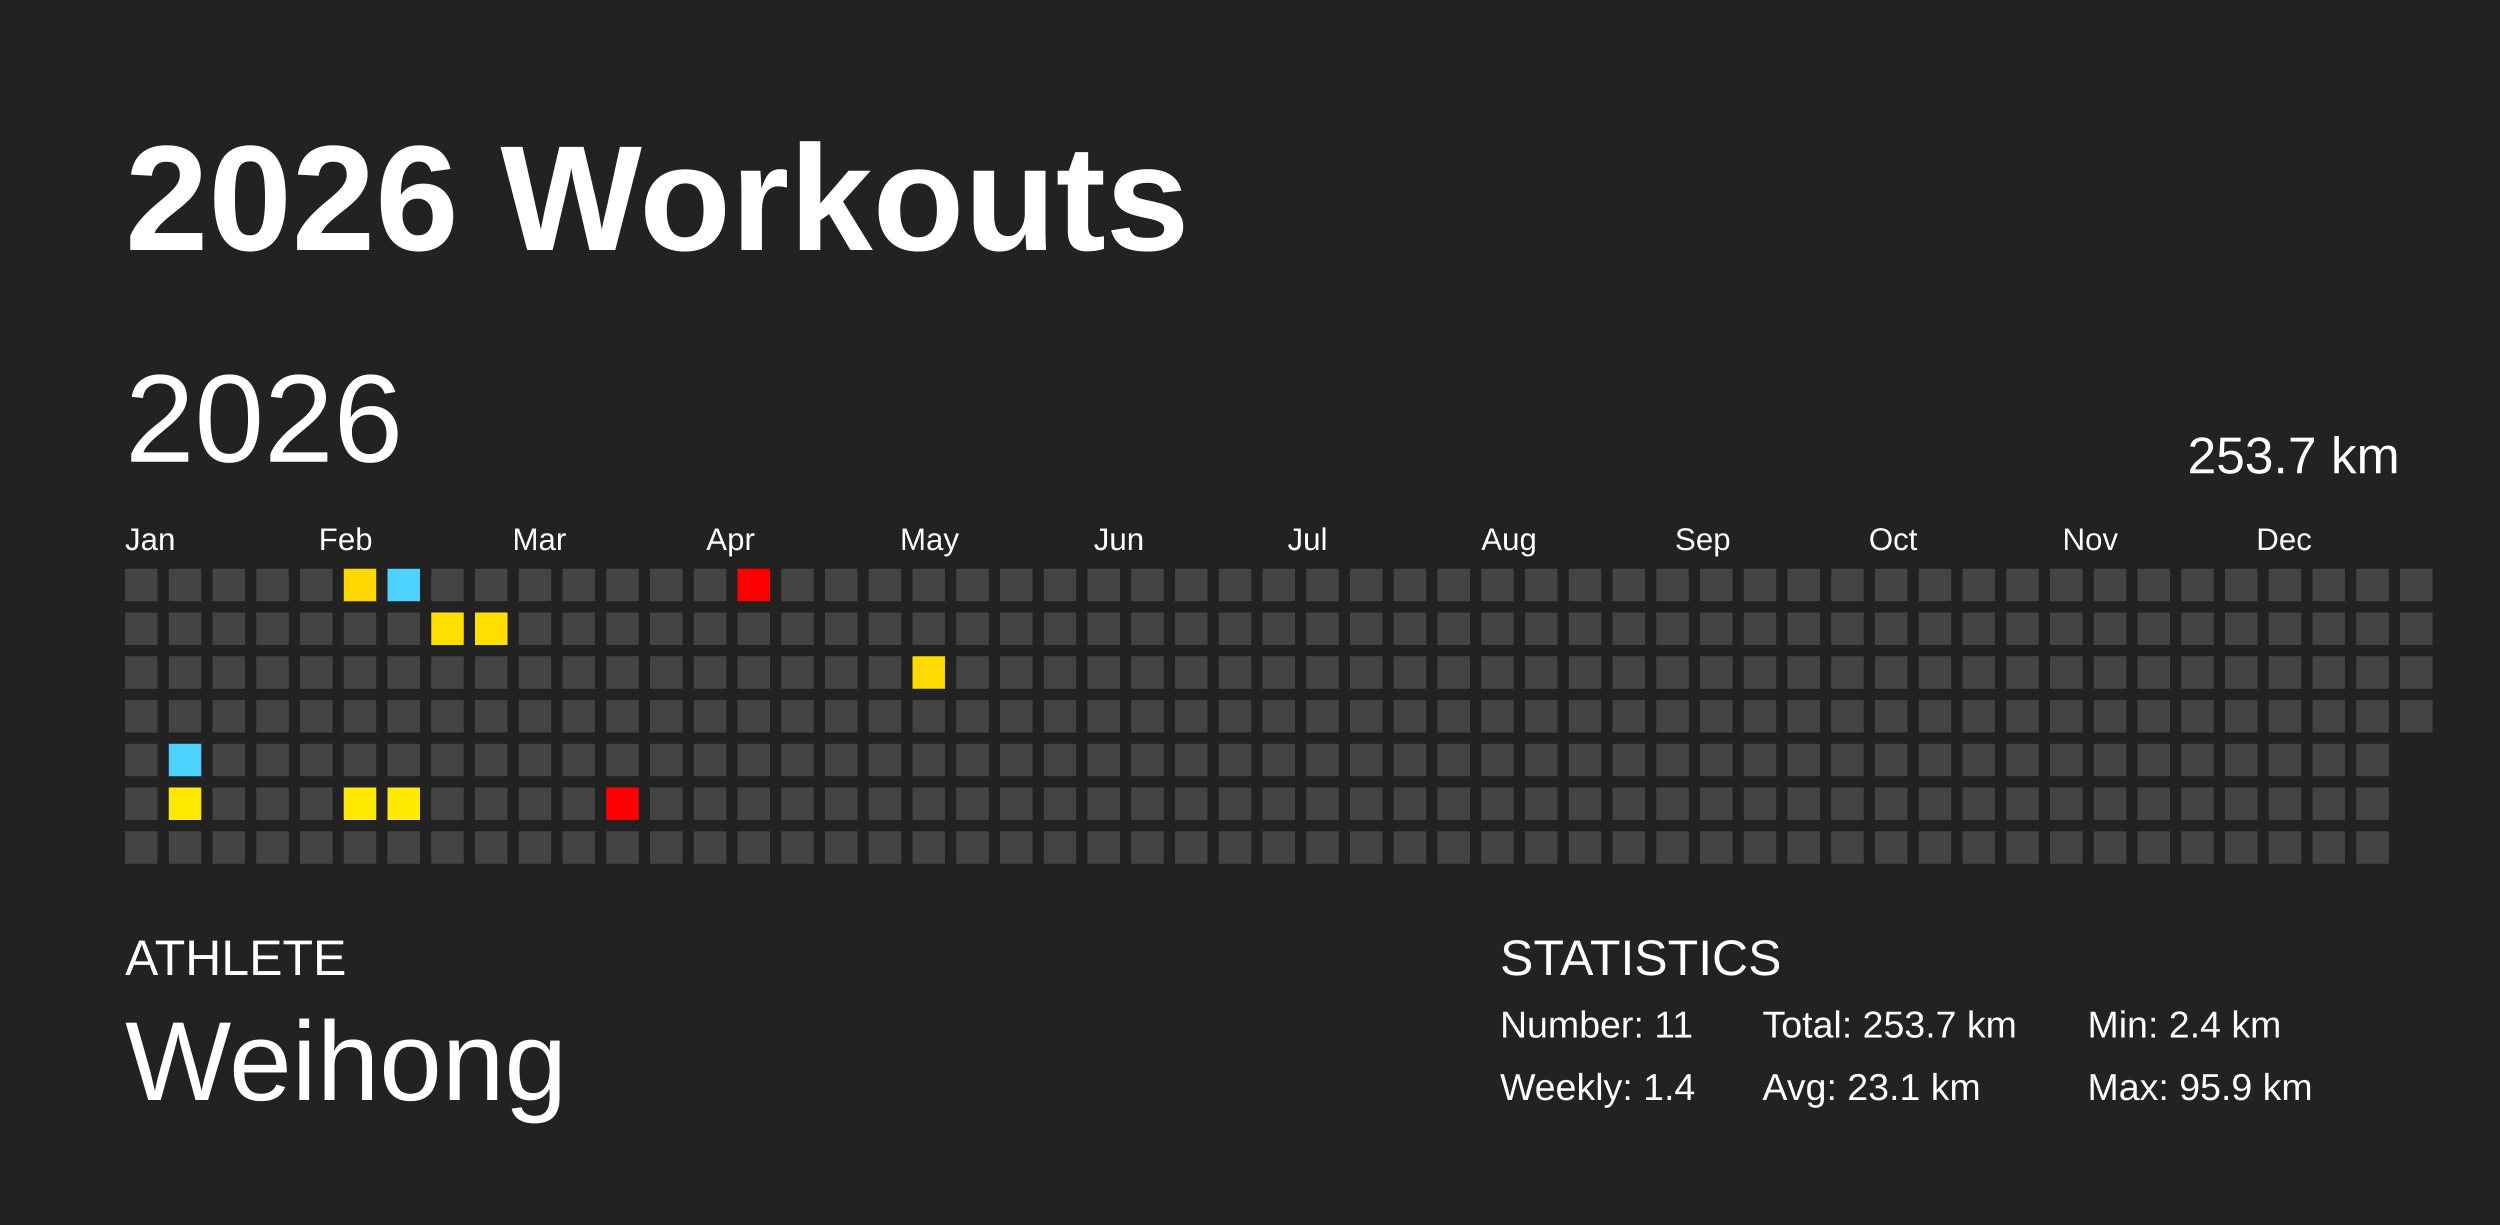
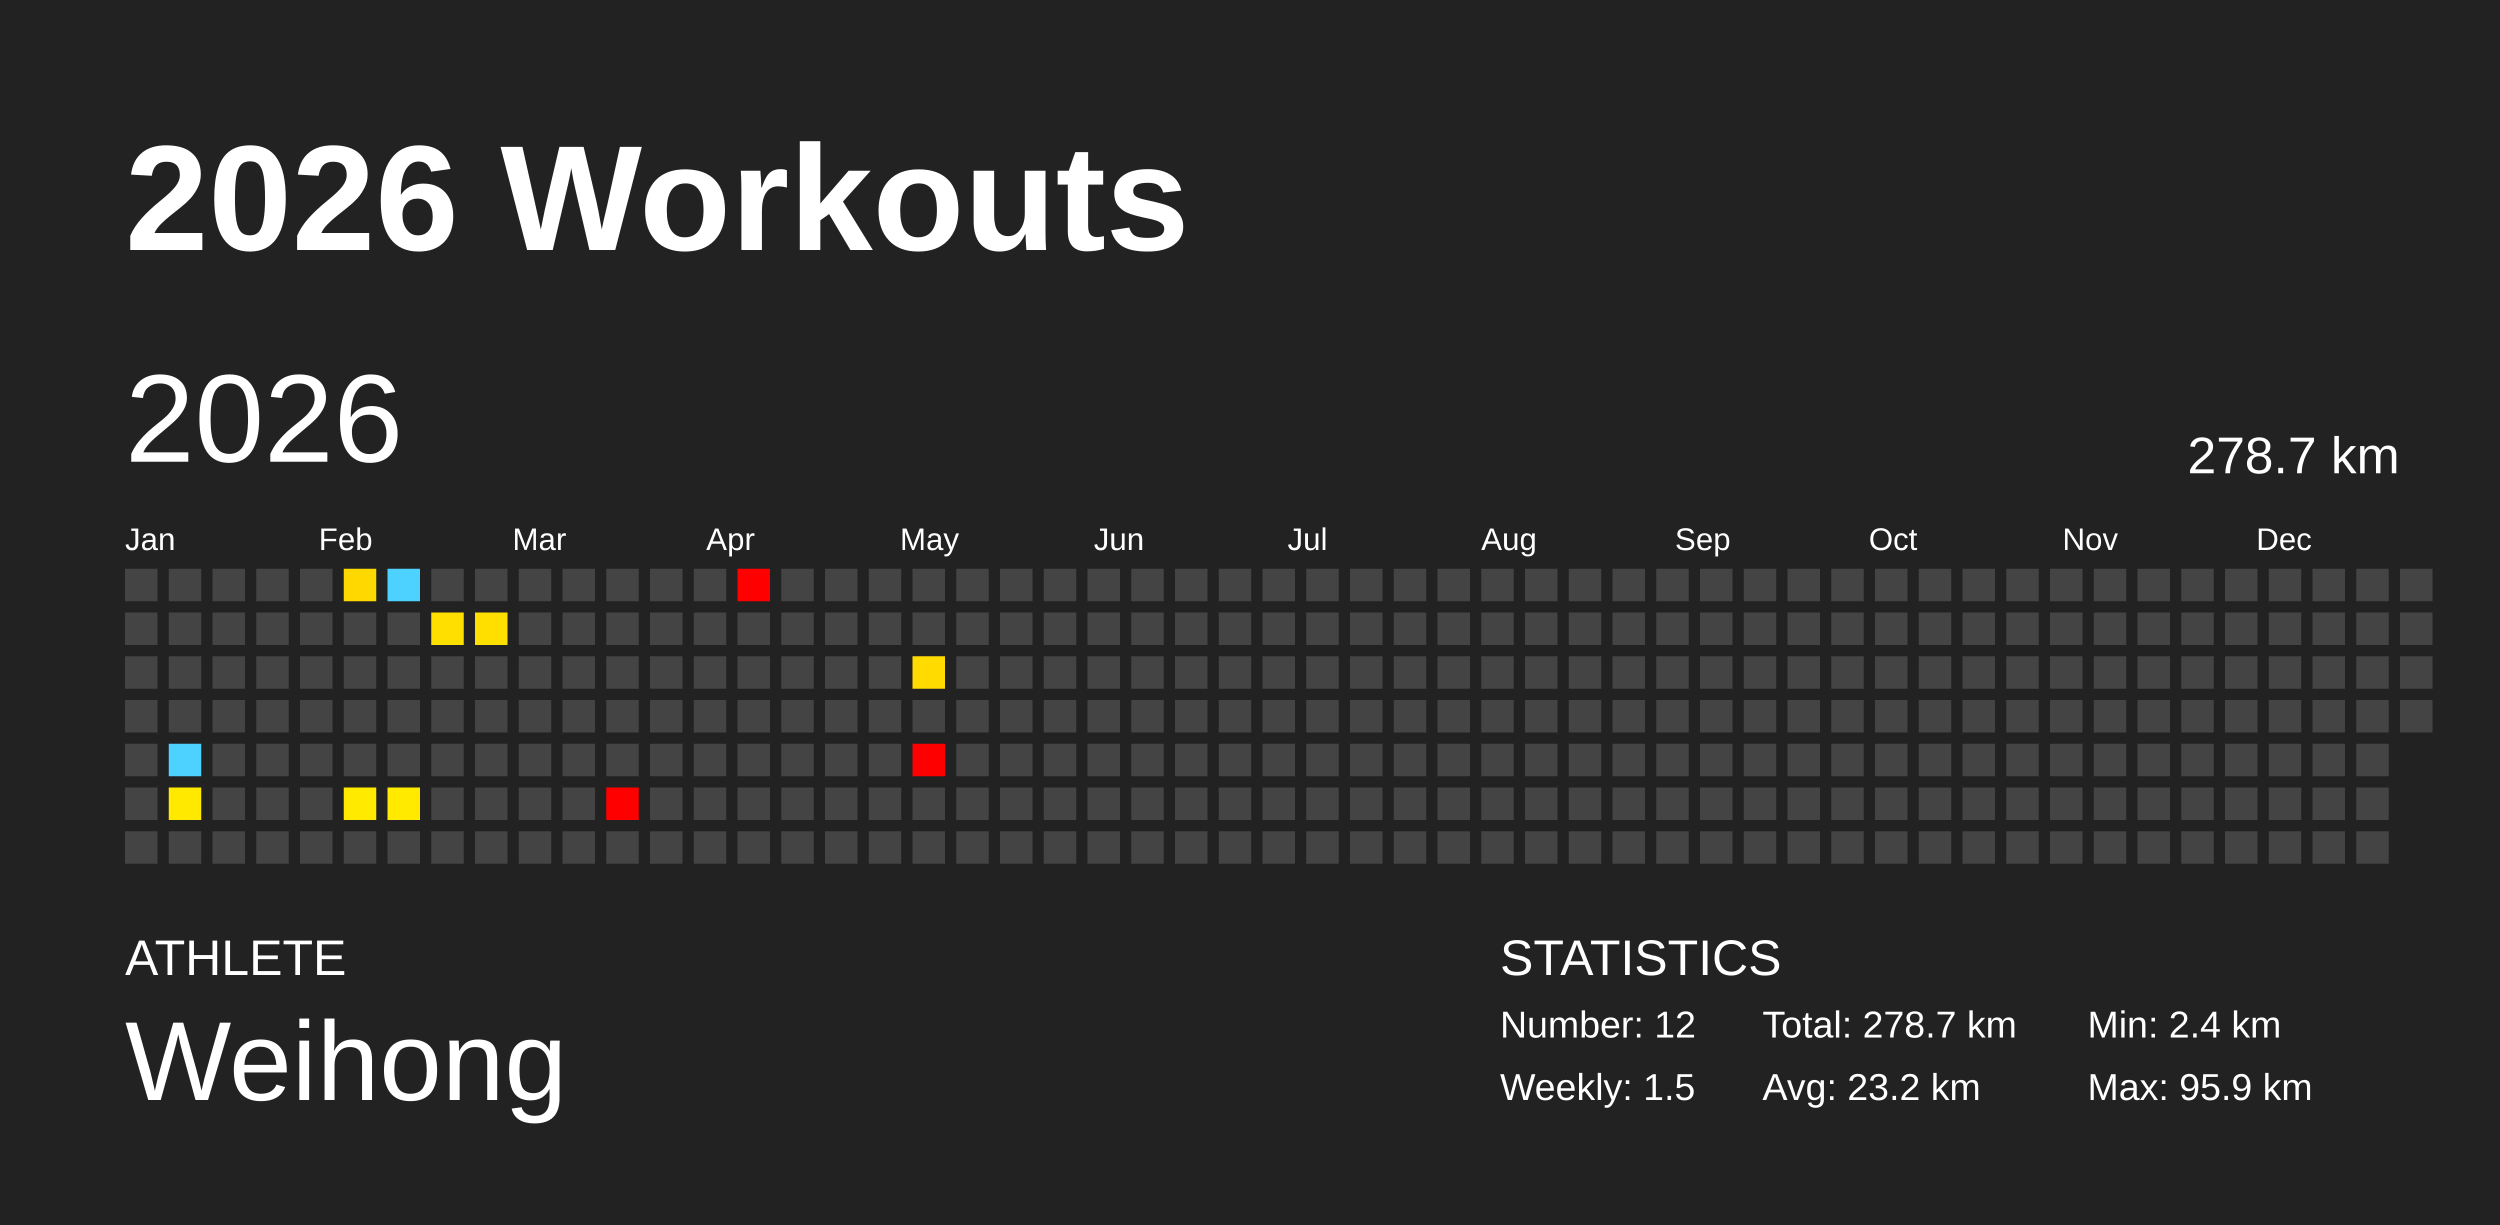
<svg xmlns="http://www.w3.org/2000/svg" baseProfile="full" height="98mm" version="1.1" viewBox="0,0,200,98" width="200mm">
  <defs />
  <rect fill="#222222" height="98" width="200" x="0" y="0" />
  <text fill="#FFFFFF" style="font-size:12px; font-family:Arial; font-weight:bold;" x="10" y="20">2026 Workouts</text>
  <text fill="#FFFFFF" style="font-size:4px; font-family:Arial" x="10" y="78">ATHLETE</text>
  <text fill="#FFFFFF" style="font-size:9px; font-family:Arial" x="10" y="88">Weihong</text>
  <text fill="#FFFFFF" style="font-size:4px; font-family:Arial" x="120" y="78">STATISTICS</text>
-   <text fill="#FFFFFF" style="font-size:3px; font-family:Arial" x="120" y="83">Number: 11</text>
-   <text fill="#FFFFFF" style="font-size:3px; font-family:Arial" x="120" y="88">Weekly: 1.4</text>
-   <text fill="#FFFFFF" style="font-size:3px; font-family:Arial" x="141" y="83">Total: 253.7 km</text>
-   <text fill="#FFFFFF" style="font-size:3px; font-family:Arial" x="141" y="88">Avg: 23.1 km</text>
+   <text fill="#FFFFFF" style="font-size:3px; font-family:Arial" x="120" y="83">Number: 12</text>
+   <text fill="#FFFFFF" style="font-size:3px; font-family:Arial" x="120" y="88">Weekly: 1.5</text>
+   <text fill="#FFFFFF" style="font-size:3px; font-family:Arial" x="141" y="83">Total: 278.7 km</text>
+   <text fill="#FFFFFF" style="font-size:3px; font-family:Arial" x="141" y="88">Avg: 23.2 km</text>
  <text fill="#FFFFFF" style="font-size:3px; font-family:Arial" x="167" y="83">Min: 2.4 km</text>
  <text fill="#FFFFFF" style="font-size:3px; font-family:Arial" x="167" y="88">Max: 95.9 km</text>
  <text dominant-baseline="hanging" fill="#FFFFFF" style="font-size:10.0px; font-family:Arial;" x="10" y="30">2026</text>
-   <text dominant-baseline="hanging" fill="#FFFFFF" style="font-size:4.125px; font-family:Arial;" x="175" y="35">253.7 km</text>
+   <text dominant-baseline="hanging" fill="#FFFFFF" style="font-size:4.125px; font-family:Arial;" x="175" y="35">278.7 km</text>
  <text fill="#FFFFFF" style="font-size:2.5px; font-family:Arial" x="10.0" y="44">Jan</text>
  <text fill="#FFFFFF" style="font-size:2.5px; font-family:Arial" x="25.5" y="44">Feb</text>
  <text fill="#FFFFFF" style="font-size:2.5px; font-family:Arial" x="41.0" y="44">Mar</text>
  <text fill="#FFFFFF" style="font-size:2.5px; font-family:Arial" x="56.5" y="44">Apr</text>
  <text fill="#FFFFFF" style="font-size:2.5px; font-family:Arial" x="72.0" y="44">May</text>
  <text fill="#FFFFFF" style="font-size:2.5px; font-family:Arial" x="87.5" y="44">Jun</text>
  <text fill="#FFFFFF" style="font-size:2.5px; font-family:Arial" x="103.0" y="44">Jul</text>
  <text fill="#FFFFFF" style="font-size:2.5px; font-family:Arial" x="118.5" y="44">Aug</text>
  <text fill="#FFFFFF" style="font-size:2.5px; font-family:Arial" x="134.0" y="44">Sep</text>
  <text fill="#FFFFFF" style="font-size:2.5px; font-family:Arial" x="149.5" y="44">Oct</text>
  <text fill="#FFFFFF" style="font-size:2.5px; font-family:Arial" x="165.0" y="44">Nov</text>
  <text fill="#FFFFFF" style="font-size:2.5px; font-family:Arial" x="180.5" y="44">Dec</text>
  <rect fill="#444444" height="2.6" width="2.6" x="10.0" y="45.5" />
  <rect fill="#444444" height="2.6" width="2.6" x="10.0" y="49.0" />
  <rect fill="#444444" height="2.6" width="2.6" x="10.0" y="52.5" />
  <rect fill="#444444" height="2.6" width="2.6" x="10.0" y="56.0" />
  <rect fill="#444444" height="2.6" width="2.6" x="10.0" y="59.5" />
  <rect fill="#444444" height="2.6" width="2.6" x="10.0" y="63.0" />
  <rect fill="#444444" height="2.6" width="2.6" x="10.0" y="66.5" />
  <rect fill="#444444" height="2.6" width="2.6" x="13.5" y="45.5" />
  <rect fill="#444444" height="2.6" width="2.6" x="13.5" y="49.0" />
  <rect fill="#444444" height="2.6" width="2.6" x="13.5" y="52.5" />
  <rect fill="#444444" height="2.6" width="2.6" x="13.5" y="56.0" />
  <rect fill="#4dd2ff" height="2.6" width="2.6" x="13.5" y="59.5" />
  <rect fill="#ffe900" height="2.6" width="2.6" x="13.5" y="63.0" />
  <rect fill="#444444" height="2.6" width="2.6" x="13.5" y="66.5" />
  <rect fill="#444444" height="2.6" width="2.6" x="17.0" y="45.5" />
  <rect fill="#444444" height="2.6" width="2.6" x="17.0" y="49.0" />
  <rect fill="#444444" height="2.6" width="2.6" x="17.0" y="52.5" />
  <rect fill="#444444" height="2.6" width="2.6" x="17.0" y="56.0" />
  <rect fill="#444444" height="2.6" width="2.6" x="17.0" y="59.5" />
  <rect fill="#444444" height="2.6" width="2.6" x="17.0" y="63.0" />
  <rect fill="#444444" height="2.6" width="2.6" x="17.0" y="66.5" />
  <rect fill="#444444" height="2.6" width="2.6" x="20.5" y="45.5" />
  <rect fill="#444444" height="2.6" width="2.6" x="20.5" y="49.0" />
  <rect fill="#444444" height="2.6" width="2.6" x="20.5" y="52.5" />
  <rect fill="#444444" height="2.6" width="2.6" x="20.5" y="56.0" />
  <rect fill="#444444" height="2.6" width="2.6" x="20.5" y="59.5" />
  <rect fill="#444444" height="2.6" width="2.6" x="20.5" y="63.0" />
  <rect fill="#444444" height="2.6" width="2.6" x="20.5" y="66.5" />
  <rect fill="#444444" height="2.6" width="2.6" x="24.0" y="45.5" />
  <rect fill="#444444" height="2.6" width="2.6" x="24.0" y="49.0" />
  <rect fill="#444444" height="2.6" width="2.6" x="24.0" y="52.5" />
  <rect fill="#444444" height="2.6" width="2.6" x="24.0" y="56.0" />
  <rect fill="#444444" height="2.6" width="2.6" x="24.0" y="59.5" />
  <rect fill="#444444" height="2.6" width="2.6" x="24.0" y="63.0" />
  <rect fill="#444444" height="2.6" width="2.6" x="24.0" y="66.5" />
  <rect fill="#ffd800" height="2.6" width="2.6" x="27.5" y="45.5" />
  <rect fill="#444444" height="2.6" width="2.6" x="27.5" y="49.0" />
  <rect fill="#444444" height="2.6" width="2.6" x="27.5" y="52.5" />
  <rect fill="#444444" height="2.6" width="2.6" x="27.5" y="56.0" />
  <rect fill="#444444" height="2.6" width="2.6" x="27.5" y="59.5" />
  <rect fill="#ffea00" height="2.6" width="2.6" x="27.5" y="63.0" />
  <rect fill="#444444" height="2.6" width="2.6" x="27.5" y="66.5" />
  <rect fill="#4dd2ff" height="2.6" width="2.6" x="31.0" y="45.5" />
  <rect fill="#444444" height="2.6" width="2.6" x="31.0" y="49.0" />
  <rect fill="#444444" height="2.6" width="2.6" x="31.0" y="52.5" />
  <rect fill="#444444" height="2.6" width="2.6" x="31.0" y="56.0" />
  <rect fill="#444444" height="2.6" width="2.6" x="31.0" y="59.5" />
  <rect fill="#ffea00" height="2.6" width="2.6" x="31.0" y="63.0" />
  <rect fill="#444444" height="2.6" width="2.6" x="31.0" y="66.5" />
  <rect fill="#444444" height="2.6" width="2.6" x="34.5" y="45.5" />
  <rect fill="#ffdf00" height="2.6" width="2.6" x="34.5" y="49.0" />
  <rect fill="#444444" height="2.6" width="2.6" x="34.5" y="52.5" />
  <rect fill="#444444" height="2.6" width="2.6" x="34.5" y="56.0" />
  <rect fill="#444444" height="2.6" width="2.6" x="34.5" y="59.5" />
  <rect fill="#444444" height="2.6" width="2.6" x="34.5" y="63.0" />
  <rect fill="#444444" height="2.6" width="2.6" x="34.5" y="66.5" />
  <rect fill="#444444" height="2.6" width="2.6" x="38.0" y="45.5" />
  <rect fill="#ffdf00" height="2.6" width="2.6" x="38.0" y="49.0" />
  <rect fill="#444444" height="2.6" width="2.6" x="38.0" y="52.5" />
  <rect fill="#444444" height="2.6" width="2.6" x="38.0" y="56.0" />
  <rect fill="#444444" height="2.6" width="2.6" x="38.0" y="59.5" />
  <rect fill="#444444" height="2.6" width="2.6" x="38.0" y="63.0" />
  <rect fill="#444444" height="2.6" width="2.6" x="38.0" y="66.5" />
  <rect fill="#444444" height="2.6" width="2.6" x="41.5" y="45.5" />
  <rect fill="#444444" height="2.6" width="2.6" x="41.5" y="49.0" />
  <rect fill="#444444" height="2.6" width="2.6" x="41.5" y="52.5" />
  <rect fill="#444444" height="2.6" width="2.6" x="41.5" y="56.0" />
  <rect fill="#444444" height="2.6" width="2.6" x="41.5" y="59.5" />
  <rect fill="#444444" height="2.6" width="2.6" x="41.5" y="63.0" />
  <rect fill="#444444" height="2.6" width="2.6" x="41.5" y="66.5" />
  <rect fill="#444444" height="2.6" width="2.6" x="45.0" y="45.5" />
  <rect fill="#444444" height="2.6" width="2.6" x="45.0" y="49.0" />
  <rect fill="#444444" height="2.6" width="2.6" x="45.0" y="52.5" />
  <rect fill="#444444" height="2.6" width="2.6" x="45.0" y="56.0" />
  <rect fill="#444444" height="2.6" width="2.6" x="45.0" y="59.5" />
  <rect fill="#444444" height="2.6" width="2.6" x="45.0" y="63.0" />
  <rect fill="#444444" height="2.6" width="2.6" x="45.0" y="66.5" />
  <rect fill="#444444" height="2.6" width="2.6" x="48.5" y="45.5" />
  <rect fill="#444444" height="2.6" width="2.6" x="48.5" y="49.0" />
  <rect fill="#444444" height="2.6" width="2.6" x="48.5" y="52.5" />
  <rect fill="#444444" height="2.6" width="2.6" x="48.5" y="56.0" />
  <rect fill="#444444" height="2.6" width="2.6" x="48.5" y="59.5" />
  <rect fill="red" height="2.6" width="2.6" x="48.5" y="63.0" />
  <rect fill="#444444" height="2.6" width="2.6" x="48.5" y="66.5" />
  <rect fill="#444444" height="2.6" width="2.6" x="52.0" y="45.5" />
  <rect fill="#444444" height="2.6" width="2.6" x="52.0" y="49.0" />
  <rect fill="#444444" height="2.6" width="2.6" x="52.0" y="52.5" />
  <rect fill="#444444" height="2.6" width="2.6" x="52.0" y="56.0" />
  <rect fill="#444444" height="2.6" width="2.6" x="52.0" y="59.5" />
  <rect fill="#444444" height="2.6" width="2.6" x="52.0" y="63.0" />
  <rect fill="#444444" height="2.6" width="2.6" x="52.0" y="66.5" />
  <rect fill="#444444" height="2.6" width="2.6" x="55.5" y="45.5" />
  <rect fill="#444444" height="2.6" width="2.6" x="55.5" y="49.0" />
  <rect fill="#444444" height="2.6" width="2.6" x="55.5" y="52.5" />
  <rect fill="#444444" height="2.6" width="2.6" x="55.5" y="56.0" />
  <rect fill="#444444" height="2.6" width="2.6" x="55.5" y="59.5" />
  <rect fill="#444444" height="2.6" width="2.6" x="55.5" y="63.0" />
  <rect fill="#444444" height="2.6" width="2.6" x="55.5" y="66.5" />
  <rect fill="red" height="2.6" width="2.6" x="59.0" y="45.5" />
  <rect fill="#444444" height="2.6" width="2.6" x="59.0" y="49.0" />
  <rect fill="#444444" height="2.6" width="2.6" x="59.0" y="52.5" />
  <rect fill="#444444" height="2.6" width="2.6" x="59.0" y="56.0" />
  <rect fill="#444444" height="2.6" width="2.6" x="59.0" y="59.5" />
  <rect fill="#444444" height="2.6" width="2.6" x="59.0" y="63.0" />
  <rect fill="#444444" height="2.6" width="2.6" x="59.0" y="66.5" />
  <rect fill="#444444" height="2.6" width="2.6" x="62.5" y="45.5" />
  <rect fill="#444444" height="2.6" width="2.6" x="62.5" y="49.0" />
  <rect fill="#444444" height="2.6" width="2.6" x="62.5" y="52.5" />
  <rect fill="#444444" height="2.6" width="2.6" x="62.5" y="56.0" />
  <rect fill="#444444" height="2.6" width="2.6" x="62.5" y="59.5" />
  <rect fill="#444444" height="2.6" width="2.6" x="62.5" y="63.0" />
  <rect fill="#444444" height="2.6" width="2.6" x="62.5" y="66.5" />
  <rect fill="#444444" height="2.6" width="2.6" x="66.0" y="45.5" />
  <rect fill="#444444" height="2.6" width="2.6" x="66.0" y="49.0" />
  <rect fill="#444444" height="2.6" width="2.6" x="66.0" y="52.5" />
  <rect fill="#444444" height="2.6" width="2.6" x="66.0" y="56.0" />
  <rect fill="#444444" height="2.6" width="2.6" x="66.0" y="59.5" />
  <rect fill="#444444" height="2.6" width="2.6" x="66.0" y="63.0" />
  <rect fill="#444444" height="2.6" width="2.6" x="66.0" y="66.5" />
  <rect fill="#444444" height="2.6" width="2.6" x="69.5" y="45.5" />
  <rect fill="#444444" height="2.6" width="2.6" x="69.5" y="49.0" />
  <rect fill="#444444" height="2.6" width="2.6" x="69.5" y="52.5" />
  <rect fill="#444444" height="2.6" width="2.6" x="69.5" y="56.0" />
  <rect fill="#444444" height="2.6" width="2.6" x="69.5" y="59.5" />
  <rect fill="#444444" height="2.6" width="2.6" x="69.5" y="63.0" />
  <rect fill="#444444" height="2.6" width="2.6" x="69.5" y="66.5" />
  <rect fill="#444444" height="2.6" width="2.6" x="73.0" y="45.5" />
  <rect fill="#444444" height="2.6" width="2.6" x="73.0" y="49.0" />
  <rect fill="#ffdb00" height="2.6" width="2.6" x="73.0" y="52.5" />
  <rect fill="#444444" height="2.6" width="2.6" x="73.0" y="56.0" />
-   <rect fill="#444444" height="2.6" width="2.6" x="73.0" y="59.5" />
+   <rect fill="red" height="2.6" width="2.6" x="73.0" y="59.5" />
  <rect fill="#444444" height="2.6" width="2.6" x="73.0" y="63.0" />
  <rect fill="#444444" height="2.6" width="2.6" x="73.0" y="66.5" />
  <rect fill="#444444" height="2.6" width="2.6" x="76.5" y="45.5" />
  <rect fill="#444444" height="2.6" width="2.6" x="76.5" y="49.0" />
  <rect fill="#444444" height="2.6" width="2.6" x="76.5" y="52.5" />
  <rect fill="#444444" height="2.6" width="2.6" x="76.5" y="56.0" />
  <rect fill="#444444" height="2.6" width="2.6" x="76.5" y="59.5" />
  <rect fill="#444444" height="2.6" width="2.6" x="76.5" y="63.0" />
  <rect fill="#444444" height="2.6" width="2.6" x="76.5" y="66.5" />
  <rect fill="#444444" height="2.6" width="2.6" x="80.0" y="45.5" />
  <rect fill="#444444" height="2.6" width="2.6" x="80.0" y="49.0" />
  <rect fill="#444444" height="2.6" width="2.6" x="80.0" y="52.5" />
  <rect fill="#444444" height="2.6" width="2.6" x="80.0" y="56.0" />
  <rect fill="#444444" height="2.6" width="2.6" x="80.0" y="59.5" />
  <rect fill="#444444" height="2.6" width="2.6" x="80.0" y="63.0" />
  <rect fill="#444444" height="2.6" width="2.6" x="80.0" y="66.5" />
  <rect fill="#444444" height="2.6" width="2.6" x="83.5" y="45.5" />
  <rect fill="#444444" height="2.6" width="2.6" x="83.5" y="49.0" />
  <rect fill="#444444" height="2.6" width="2.6" x="83.5" y="52.5" />
  <rect fill="#444444" height="2.6" width="2.6" x="83.5" y="56.0" />
  <rect fill="#444444" height="2.6" width="2.6" x="83.5" y="59.5" />
  <rect fill="#444444" height="2.6" width="2.6" x="83.5" y="63.0" />
  <rect fill="#444444" height="2.6" width="2.6" x="83.5" y="66.5" />
  <rect fill="#444444" height="2.6" width="2.6" x="87.0" y="45.5" />
  <rect fill="#444444" height="2.6" width="2.6" x="87.0" y="49.0" />
  <rect fill="#444444" height="2.6" width="2.6" x="87.0" y="52.5" />
  <rect fill="#444444" height="2.6" width="2.6" x="87.0" y="56.0" />
  <rect fill="#444444" height="2.6" width="2.6" x="87.0" y="59.5" />
  <rect fill="#444444" height="2.6" width="2.6" x="87.0" y="63.0" />
  <rect fill="#444444" height="2.6" width="2.6" x="87.0" y="66.5" />
  <rect fill="#444444" height="2.6" width="2.6" x="90.5" y="45.5" />
  <rect fill="#444444" height="2.6" width="2.6" x="90.5" y="49.0" />
  <rect fill="#444444" height="2.6" width="2.6" x="90.5" y="52.5" />
  <rect fill="#444444" height="2.6" width="2.6" x="90.5" y="56.0" />
  <rect fill="#444444" height="2.6" width="2.6" x="90.5" y="59.5" />
  <rect fill="#444444" height="2.6" width="2.6" x="90.5" y="63.0" />
  <rect fill="#444444" height="2.6" width="2.6" x="90.5" y="66.5" />
  <rect fill="#444444" height="2.6" width="2.6" x="94.0" y="45.5" />
  <rect fill="#444444" height="2.6" width="2.6" x="94.0" y="49.0" />
  <rect fill="#444444" height="2.6" width="2.6" x="94.0" y="52.5" />
  <rect fill="#444444" height="2.6" width="2.6" x="94.0" y="56.0" />
  <rect fill="#444444" height="2.6" width="2.6" x="94.0" y="59.5" />
  <rect fill="#444444" height="2.6" width="2.6" x="94.0" y="63.0" />
  <rect fill="#444444" height="2.6" width="2.6" x="94.0" y="66.5" />
  <rect fill="#444444" height="2.6" width="2.6" x="97.5" y="45.5" />
  <rect fill="#444444" height="2.6" width="2.6" x="97.5" y="49.0" />
  <rect fill="#444444" height="2.6" width="2.6" x="97.5" y="52.5" />
  <rect fill="#444444" height="2.6" width="2.6" x="97.5" y="56.0" />
  <rect fill="#444444" height="2.6" width="2.6" x="97.5" y="59.5" />
  <rect fill="#444444" height="2.6" width="2.6" x="97.5" y="63.0" />
  <rect fill="#444444" height="2.6" width="2.6" x="97.5" y="66.5" />
  <rect fill="#444444" height="2.6" width="2.6" x="101.0" y="45.5" />
  <rect fill="#444444" height="2.6" width="2.6" x="101.0" y="49.0" />
  <rect fill="#444444" height="2.6" width="2.6" x="101.0" y="52.5" />
  <rect fill="#444444" height="2.6" width="2.6" x="101.0" y="56.0" />
  <rect fill="#444444" height="2.6" width="2.6" x="101.0" y="59.5" />
  <rect fill="#444444" height="2.6" width="2.6" x="101.0" y="63.0" />
  <rect fill="#444444" height="2.6" width="2.6" x="101.0" y="66.5" />
  <rect fill="#444444" height="2.6" width="2.6" x="104.5" y="45.5" />
  <rect fill="#444444" height="2.6" width="2.6" x="104.5" y="49.0" />
  <rect fill="#444444" height="2.6" width="2.6" x="104.5" y="52.5" />
  <rect fill="#444444" height="2.6" width="2.6" x="104.5" y="56.0" />
  <rect fill="#444444" height="2.6" width="2.6" x="104.5" y="59.5" />
  <rect fill="#444444" height="2.6" width="2.6" x="104.5" y="63.0" />
  <rect fill="#444444" height="2.6" width="2.6" x="104.5" y="66.5" />
  <rect fill="#444444" height="2.6" width="2.6" x="108.0" y="45.5" />
  <rect fill="#444444" height="2.6" width="2.6" x="108.0" y="49.0" />
  <rect fill="#444444" height="2.6" width="2.6" x="108.0" y="52.5" />
  <rect fill="#444444" height="2.6" width="2.6" x="108.0" y="56.0" />
  <rect fill="#444444" height="2.6" width="2.6" x="108.0" y="59.5" />
  <rect fill="#444444" height="2.6" width="2.6" x="108.0" y="63.0" />
  <rect fill="#444444" height="2.6" width="2.6" x="108.0" y="66.5" />
  <rect fill="#444444" height="2.6" width="2.6" x="111.5" y="45.5" />
  <rect fill="#444444" height="2.6" width="2.6" x="111.5" y="49.0" />
  <rect fill="#444444" height="2.6" width="2.6" x="111.5" y="52.5" />
  <rect fill="#444444" height="2.6" width="2.6" x="111.5" y="56.0" />
  <rect fill="#444444" height="2.6" width="2.6" x="111.5" y="59.5" />
  <rect fill="#444444" height="2.6" width="2.6" x="111.5" y="63.0" />
  <rect fill="#444444" height="2.6" width="2.6" x="111.5" y="66.5" />
  <rect fill="#444444" height="2.6" width="2.6" x="115.0" y="45.5" />
  <rect fill="#444444" height="2.6" width="2.6" x="115.0" y="49.0" />
  <rect fill="#444444" height="2.6" width="2.6" x="115.0" y="52.5" />
  <rect fill="#444444" height="2.6" width="2.6" x="115.0" y="56.0" />
  <rect fill="#444444" height="2.6" width="2.6" x="115.0" y="59.5" />
  <rect fill="#444444" height="2.6" width="2.6" x="115.0" y="63.0" />
  <rect fill="#444444" height="2.6" width="2.6" x="115.0" y="66.5" />
  <rect fill="#444444" height="2.6" width="2.6" x="118.5" y="45.5" />
  <rect fill="#444444" height="2.6" width="2.6" x="118.5" y="49.0" />
  <rect fill="#444444" height="2.6" width="2.6" x="118.5" y="52.5" />
  <rect fill="#444444" height="2.6" width="2.6" x="118.5" y="56.0" />
  <rect fill="#444444" height="2.6" width="2.6" x="118.5" y="59.5" />
  <rect fill="#444444" height="2.6" width="2.6" x="118.5" y="63.0" />
  <rect fill="#444444" height="2.6" width="2.6" x="118.5" y="66.5" />
  <rect fill="#444444" height="2.6" width="2.6" x="122.0" y="45.5" />
  <rect fill="#444444" height="2.6" width="2.6" x="122.0" y="49.0" />
  <rect fill="#444444" height="2.6" width="2.6" x="122.0" y="52.5" />
  <rect fill="#444444" height="2.6" width="2.6" x="122.0" y="56.0" />
  <rect fill="#444444" height="2.6" width="2.6" x="122.0" y="59.5" />
  <rect fill="#444444" height="2.6" width="2.6" x="122.0" y="63.0" />
  <rect fill="#444444" height="2.6" width="2.6" x="122.0" y="66.5" />
  <rect fill="#444444" height="2.6" width="2.6" x="125.5" y="45.5" />
  <rect fill="#444444" height="2.6" width="2.6" x="125.5" y="49.0" />
  <rect fill="#444444" height="2.6" width="2.6" x="125.5" y="52.5" />
  <rect fill="#444444" height="2.6" width="2.6" x="125.5" y="56.0" />
  <rect fill="#444444" height="2.6" width="2.6" x="125.5" y="59.5" />
  <rect fill="#444444" height="2.6" width="2.6" x="125.5" y="63.0" />
  <rect fill="#444444" height="2.6" width="2.6" x="125.5" y="66.5" />
  <rect fill="#444444" height="2.6" width="2.6" x="129.0" y="45.5" />
  <rect fill="#444444" height="2.6" width="2.6" x="129.0" y="49.0" />
  <rect fill="#444444" height="2.6" width="2.6" x="129.0" y="52.5" />
  <rect fill="#444444" height="2.6" width="2.6" x="129.0" y="56.0" />
  <rect fill="#444444" height="2.6" width="2.6" x="129.0" y="59.5" />
  <rect fill="#444444" height="2.6" width="2.6" x="129.0" y="63.0" />
  <rect fill="#444444" height="2.6" width="2.6" x="129.0" y="66.5" />
  <rect fill="#444444" height="2.6" width="2.6" x="132.5" y="45.5" />
  <rect fill="#444444" height="2.6" width="2.6" x="132.5" y="49.0" />
  <rect fill="#444444" height="2.6" width="2.6" x="132.5" y="52.5" />
  <rect fill="#444444" height="2.6" width="2.6" x="132.5" y="56.0" />
  <rect fill="#444444" height="2.6" width="2.6" x="132.5" y="59.5" />
  <rect fill="#444444" height="2.6" width="2.6" x="132.5" y="63.0" />
  <rect fill="#444444" height="2.6" width="2.6" x="132.5" y="66.5" />
  <rect fill="#444444" height="2.6" width="2.6" x="136.0" y="45.5" />
  <rect fill="#444444" height="2.6" width="2.6" x="136.0" y="49.0" />
  <rect fill="#444444" height="2.6" width="2.6" x="136.0" y="52.5" />
  <rect fill="#444444" height="2.6" width="2.6" x="136.0" y="56.0" />
  <rect fill="#444444" height="2.6" width="2.6" x="136.0" y="59.5" />
  <rect fill="#444444" height="2.6" width="2.6" x="136.0" y="63.0" />
  <rect fill="#444444" height="2.6" width="2.6" x="136.0" y="66.5" />
  <rect fill="#444444" height="2.6" width="2.6" x="139.5" y="45.5" />
  <rect fill="#444444" height="2.6" width="2.6" x="139.5" y="49.0" />
  <rect fill="#444444" height="2.6" width="2.6" x="139.5" y="52.5" />
  <rect fill="#444444" height="2.6" width="2.6" x="139.5" y="56.0" />
  <rect fill="#444444" height="2.6" width="2.6" x="139.5" y="59.5" />
  <rect fill="#444444" height="2.6" width="2.6" x="139.5" y="63.0" />
  <rect fill="#444444" height="2.6" width="2.6" x="139.5" y="66.5" />
  <rect fill="#444444" height="2.6" width="2.6" x="143.0" y="45.5" />
  <rect fill="#444444" height="2.6" width="2.6" x="143.0" y="49.0" />
  <rect fill="#444444" height="2.6" width="2.6" x="143.0" y="52.5" />
  <rect fill="#444444" height="2.6" width="2.6" x="143.0" y="56.0" />
  <rect fill="#444444" height="2.6" width="2.6" x="143.0" y="59.5" />
  <rect fill="#444444" height="2.6" width="2.6" x="143.0" y="63.0" />
  <rect fill="#444444" height="2.6" width="2.6" x="143.0" y="66.5" />
  <rect fill="#444444" height="2.6" width="2.6" x="146.5" y="45.5" />
  <rect fill="#444444" height="2.6" width="2.6" x="146.5" y="49.0" />
  <rect fill="#444444" height="2.6" width="2.6" x="146.5" y="52.5" />
  <rect fill="#444444" height="2.6" width="2.6" x="146.5" y="56.0" />
  <rect fill="#444444" height="2.6" width="2.6" x="146.5" y="59.5" />
  <rect fill="#444444" height="2.6" width="2.6" x="146.5" y="63.0" />
  <rect fill="#444444" height="2.6" width="2.6" x="146.5" y="66.5" />
  <rect fill="#444444" height="2.6" width="2.6" x="150.0" y="45.5" />
  <rect fill="#444444" height="2.6" width="2.6" x="150.0" y="49.0" />
  <rect fill="#444444" height="2.6" width="2.6" x="150.0" y="52.5" />
  <rect fill="#444444" height="2.6" width="2.6" x="150.0" y="56.0" />
  <rect fill="#444444" height="2.6" width="2.6" x="150.0" y="59.5" />
  <rect fill="#444444" height="2.6" width="2.6" x="150.0" y="63.0" />
  <rect fill="#444444" height="2.6" width="2.6" x="150.0" y="66.5" />
  <rect fill="#444444" height="2.6" width="2.6" x="153.5" y="45.5" />
  <rect fill="#444444" height="2.6" width="2.6" x="153.5" y="49.0" />
  <rect fill="#444444" height="2.6" width="2.6" x="153.5" y="52.5" />
  <rect fill="#444444" height="2.6" width="2.6" x="153.5" y="56.0" />
  <rect fill="#444444" height="2.6" width="2.6" x="153.5" y="59.5" />
  <rect fill="#444444" height="2.6" width="2.6" x="153.5" y="63.0" />
  <rect fill="#444444" height="2.6" width="2.6" x="153.5" y="66.5" />
  <rect fill="#444444" height="2.6" width="2.6" x="157.0" y="45.5" />
  <rect fill="#444444" height="2.6" width="2.6" x="157.0" y="49.0" />
  <rect fill="#444444" height="2.6" width="2.6" x="157.0" y="52.5" />
  <rect fill="#444444" height="2.6" width="2.6" x="157.0" y="56.0" />
  <rect fill="#444444" height="2.6" width="2.6" x="157.0" y="59.5" />
  <rect fill="#444444" height="2.6" width="2.6" x="157.0" y="63.0" />
  <rect fill="#444444" height="2.6" width="2.6" x="157.0" y="66.5" />
  <rect fill="#444444" height="2.6" width="2.6" x="160.5" y="45.5" />
  <rect fill="#444444" height="2.6" width="2.6" x="160.5" y="49.0" />
  <rect fill="#444444" height="2.6" width="2.6" x="160.5" y="52.5" />
  <rect fill="#444444" height="2.6" width="2.6" x="160.5" y="56.0" />
  <rect fill="#444444" height="2.6" width="2.6" x="160.5" y="59.5" />
  <rect fill="#444444" height="2.6" width="2.6" x="160.5" y="63.0" />
  <rect fill="#444444" height="2.6" width="2.6" x="160.5" y="66.5" />
  <rect fill="#444444" height="2.6" width="2.6" x="164.0" y="45.5" />
  <rect fill="#444444" height="2.6" width="2.6" x="164.0" y="49.0" />
  <rect fill="#444444" height="2.6" width="2.6" x="164.0" y="52.5" />
  <rect fill="#444444" height="2.6" width="2.6" x="164.0" y="56.0" />
  <rect fill="#444444" height="2.6" width="2.6" x="164.0" y="59.5" />
  <rect fill="#444444" height="2.6" width="2.6" x="164.0" y="63.0" />
  <rect fill="#444444" height="2.6" width="2.6" x="164.0" y="66.5" />
  <rect fill="#444444" height="2.6" width="2.6" x="167.5" y="45.5" />
  <rect fill="#444444" height="2.6" width="2.6" x="167.5" y="49.0" />
  <rect fill="#444444" height="2.6" width="2.6" x="167.5" y="52.5" />
  <rect fill="#444444" height="2.6" width="2.6" x="167.5" y="56.0" />
  <rect fill="#444444" height="2.6" width="2.6" x="167.5" y="59.5" />
  <rect fill="#444444" height="2.6" width="2.6" x="167.5" y="63.0" />
  <rect fill="#444444" height="2.6" width="2.6" x="167.5" y="66.5" />
  <rect fill="#444444" height="2.6" width="2.6" x="171.0" y="45.5" />
  <rect fill="#444444" height="2.6" width="2.6" x="171.0" y="49.0" />
  <rect fill="#444444" height="2.6" width="2.6" x="171.0" y="52.5" />
  <rect fill="#444444" height="2.6" width="2.6" x="171.0" y="56.0" />
  <rect fill="#444444" height="2.6" width="2.6" x="171.0" y="59.5" />
  <rect fill="#444444" height="2.6" width="2.6" x="171.0" y="63.0" />
  <rect fill="#444444" height="2.6" width="2.6" x="171.0" y="66.5" />
  <rect fill="#444444" height="2.6" width="2.6" x="174.5" y="45.5" />
  <rect fill="#444444" height="2.6" width="2.6" x="174.5" y="49.0" />
  <rect fill="#444444" height="2.6" width="2.6" x="174.5" y="52.5" />
  <rect fill="#444444" height="2.6" width="2.6" x="174.5" y="56.0" />
  <rect fill="#444444" height="2.6" width="2.6" x="174.5" y="59.5" />
  <rect fill="#444444" height="2.6" width="2.6" x="174.5" y="63.0" />
  <rect fill="#444444" height="2.6" width="2.6" x="174.5" y="66.5" />
  <rect fill="#444444" height="2.6" width="2.6" x="178.0" y="45.5" />
  <rect fill="#444444" height="2.6" width="2.6" x="178.0" y="49.0" />
  <rect fill="#444444" height="2.6" width="2.6" x="178.0" y="52.5" />
  <rect fill="#444444" height="2.6" width="2.6" x="178.0" y="56.0" />
  <rect fill="#444444" height="2.6" width="2.6" x="178.0" y="59.5" />
  <rect fill="#444444" height="2.6" width="2.6" x="178.0" y="63.0" />
  <rect fill="#444444" height="2.6" width="2.6" x="178.0" y="66.5" />
  <rect fill="#444444" height="2.6" width="2.6" x="181.5" y="45.5" />
  <rect fill="#444444" height="2.6" width="2.6" x="181.5" y="49.0" />
  <rect fill="#444444" height="2.6" width="2.6" x="181.5" y="52.5" />
  <rect fill="#444444" height="2.6" width="2.6" x="181.5" y="56.0" />
  <rect fill="#444444" height="2.6" width="2.6" x="181.5" y="59.5" />
  <rect fill="#444444" height="2.6" width="2.6" x="181.5" y="63.0" />
  <rect fill="#444444" height="2.6" width="2.6" x="181.5" y="66.5" />
  <rect fill="#444444" height="2.6" width="2.6" x="185.0" y="45.5" />
  <rect fill="#444444" height="2.6" width="2.6" x="185.0" y="49.0" />
  <rect fill="#444444" height="2.6" width="2.6" x="185.0" y="52.5" />
  <rect fill="#444444" height="2.6" width="2.6" x="185.0" y="56.0" />
  <rect fill="#444444" height="2.6" width="2.6" x="185.0" y="59.5" />
  <rect fill="#444444" height="2.6" width="2.6" x="185.0" y="63.0" />
  <rect fill="#444444" height="2.6" width="2.6" x="185.0" y="66.5" />
  <rect fill="#444444" height="2.6" width="2.6" x="188.5" y="45.5" />
  <rect fill="#444444" height="2.6" width="2.6" x="188.5" y="49.0" />
  <rect fill="#444444" height="2.6" width="2.6" x="188.5" y="52.5" />
  <rect fill="#444444" height="2.6" width="2.6" x="188.5" y="56.0" />
  <rect fill="#444444" height="2.6" width="2.6" x="188.5" y="59.5" />
  <rect fill="#444444" height="2.6" width="2.6" x="188.5" y="63.0" />
  <rect fill="#444444" height="2.6" width="2.6" x="188.5" y="66.5" />
  <rect fill="#444444" height="2.6" width="2.6" x="192.0" y="45.5" />
  <rect fill="#444444" height="2.6" width="2.6" x="192.0" y="49.0" />
  <rect fill="#444444" height="2.6" width="2.6" x="192.0" y="52.5" />
  <rect fill="#444444" height="2.6" width="2.6" x="192.0" y="56.0" />
</svg>
